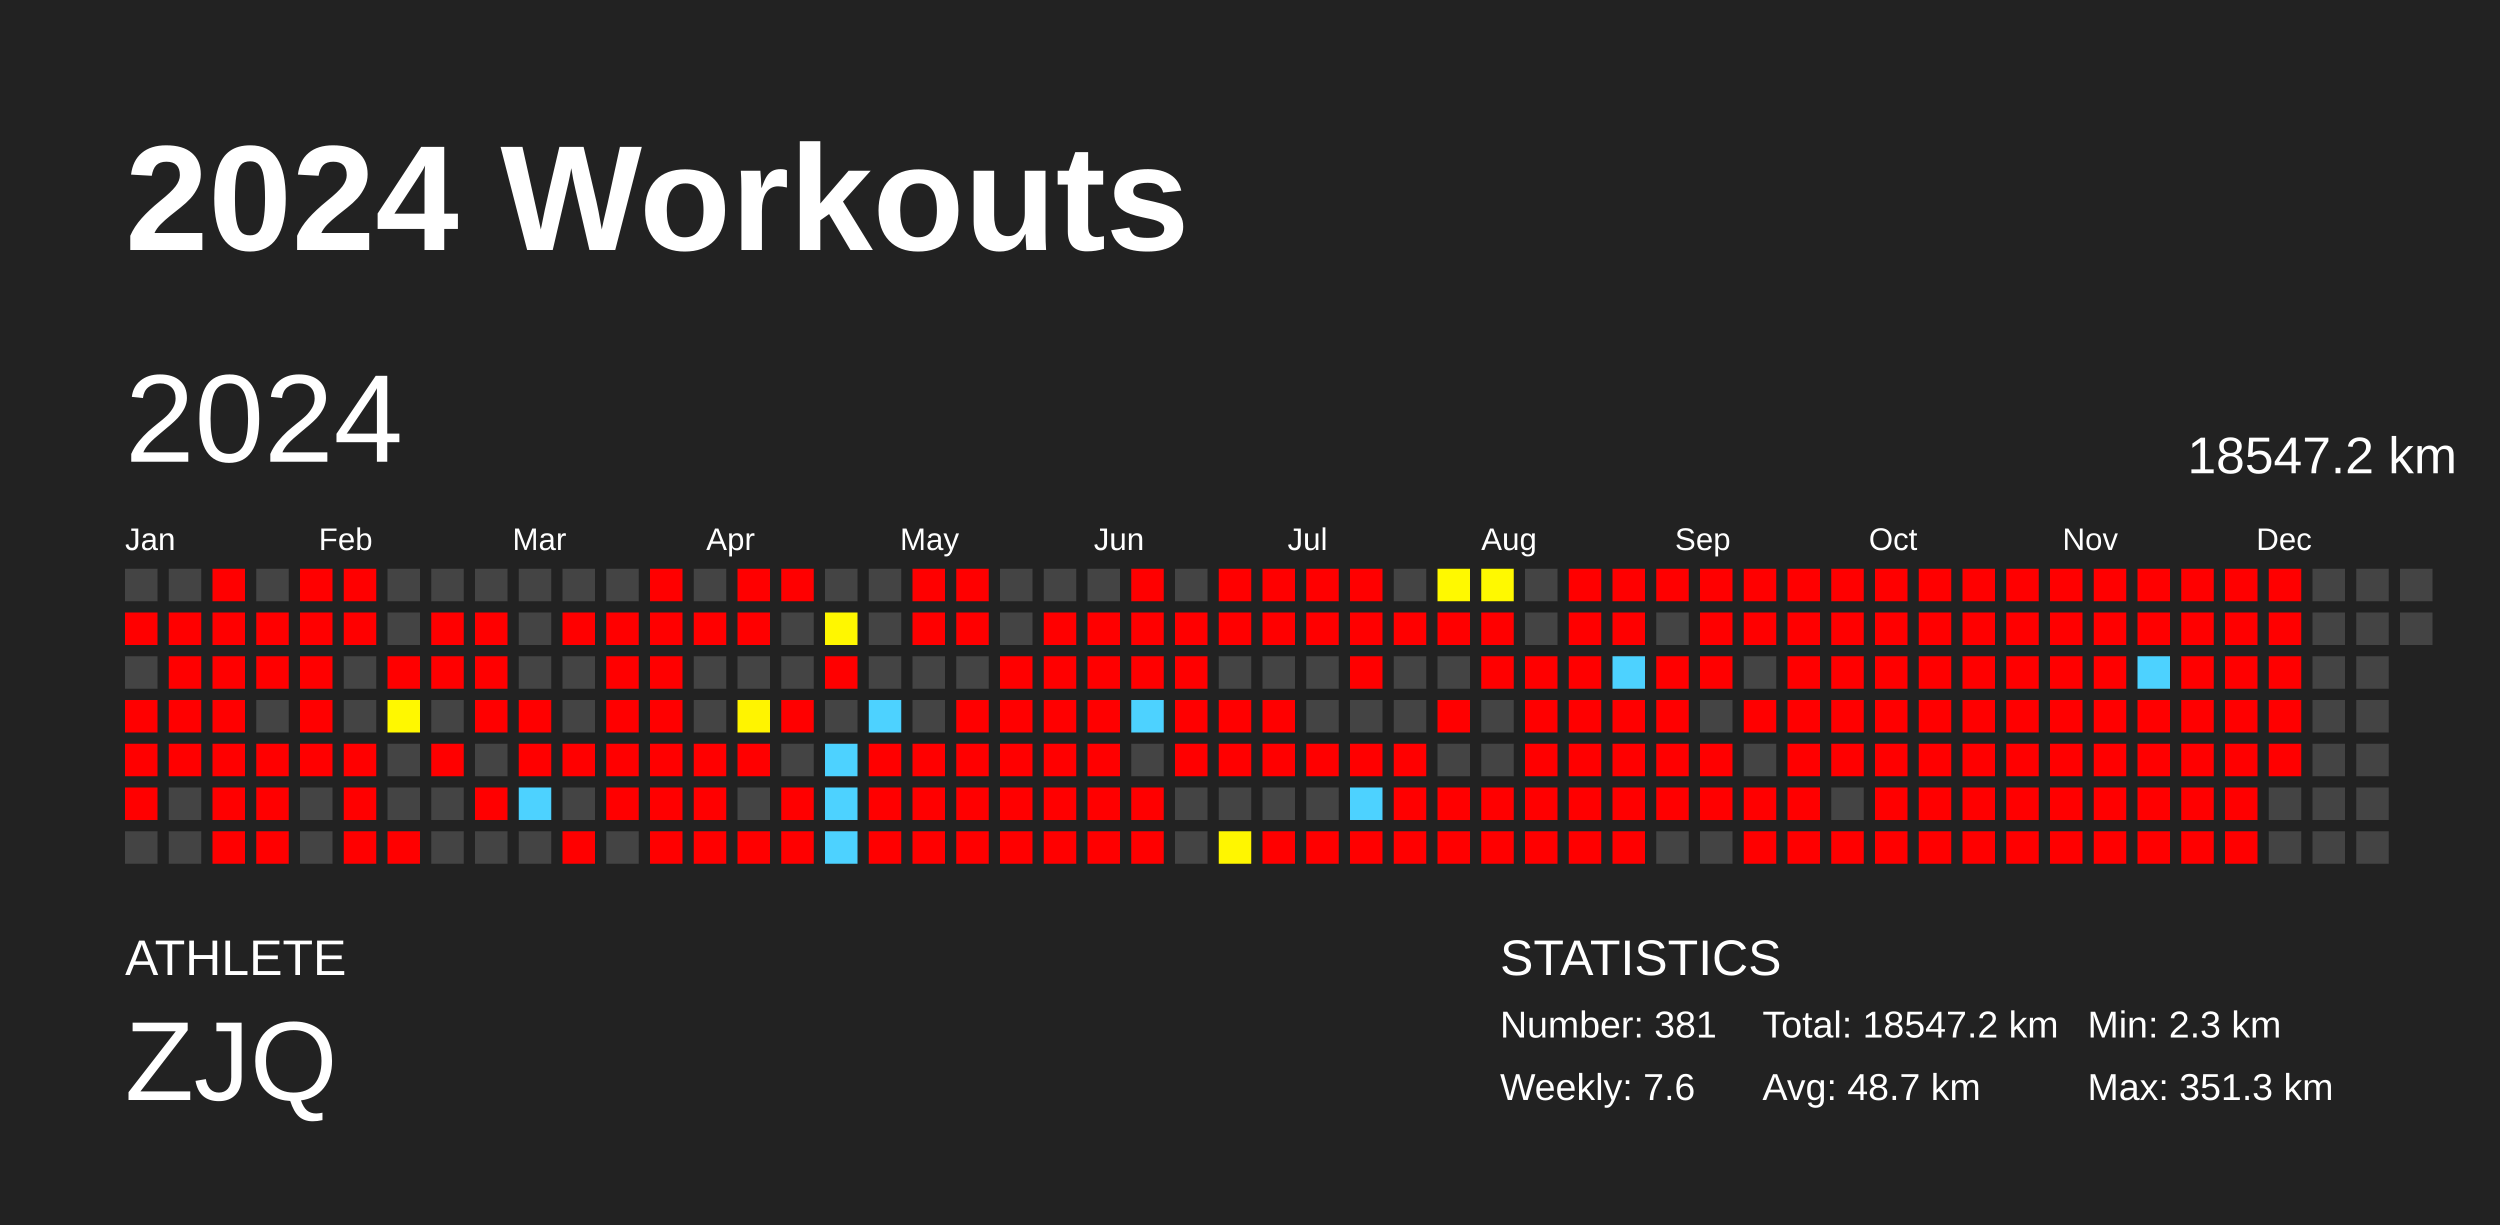
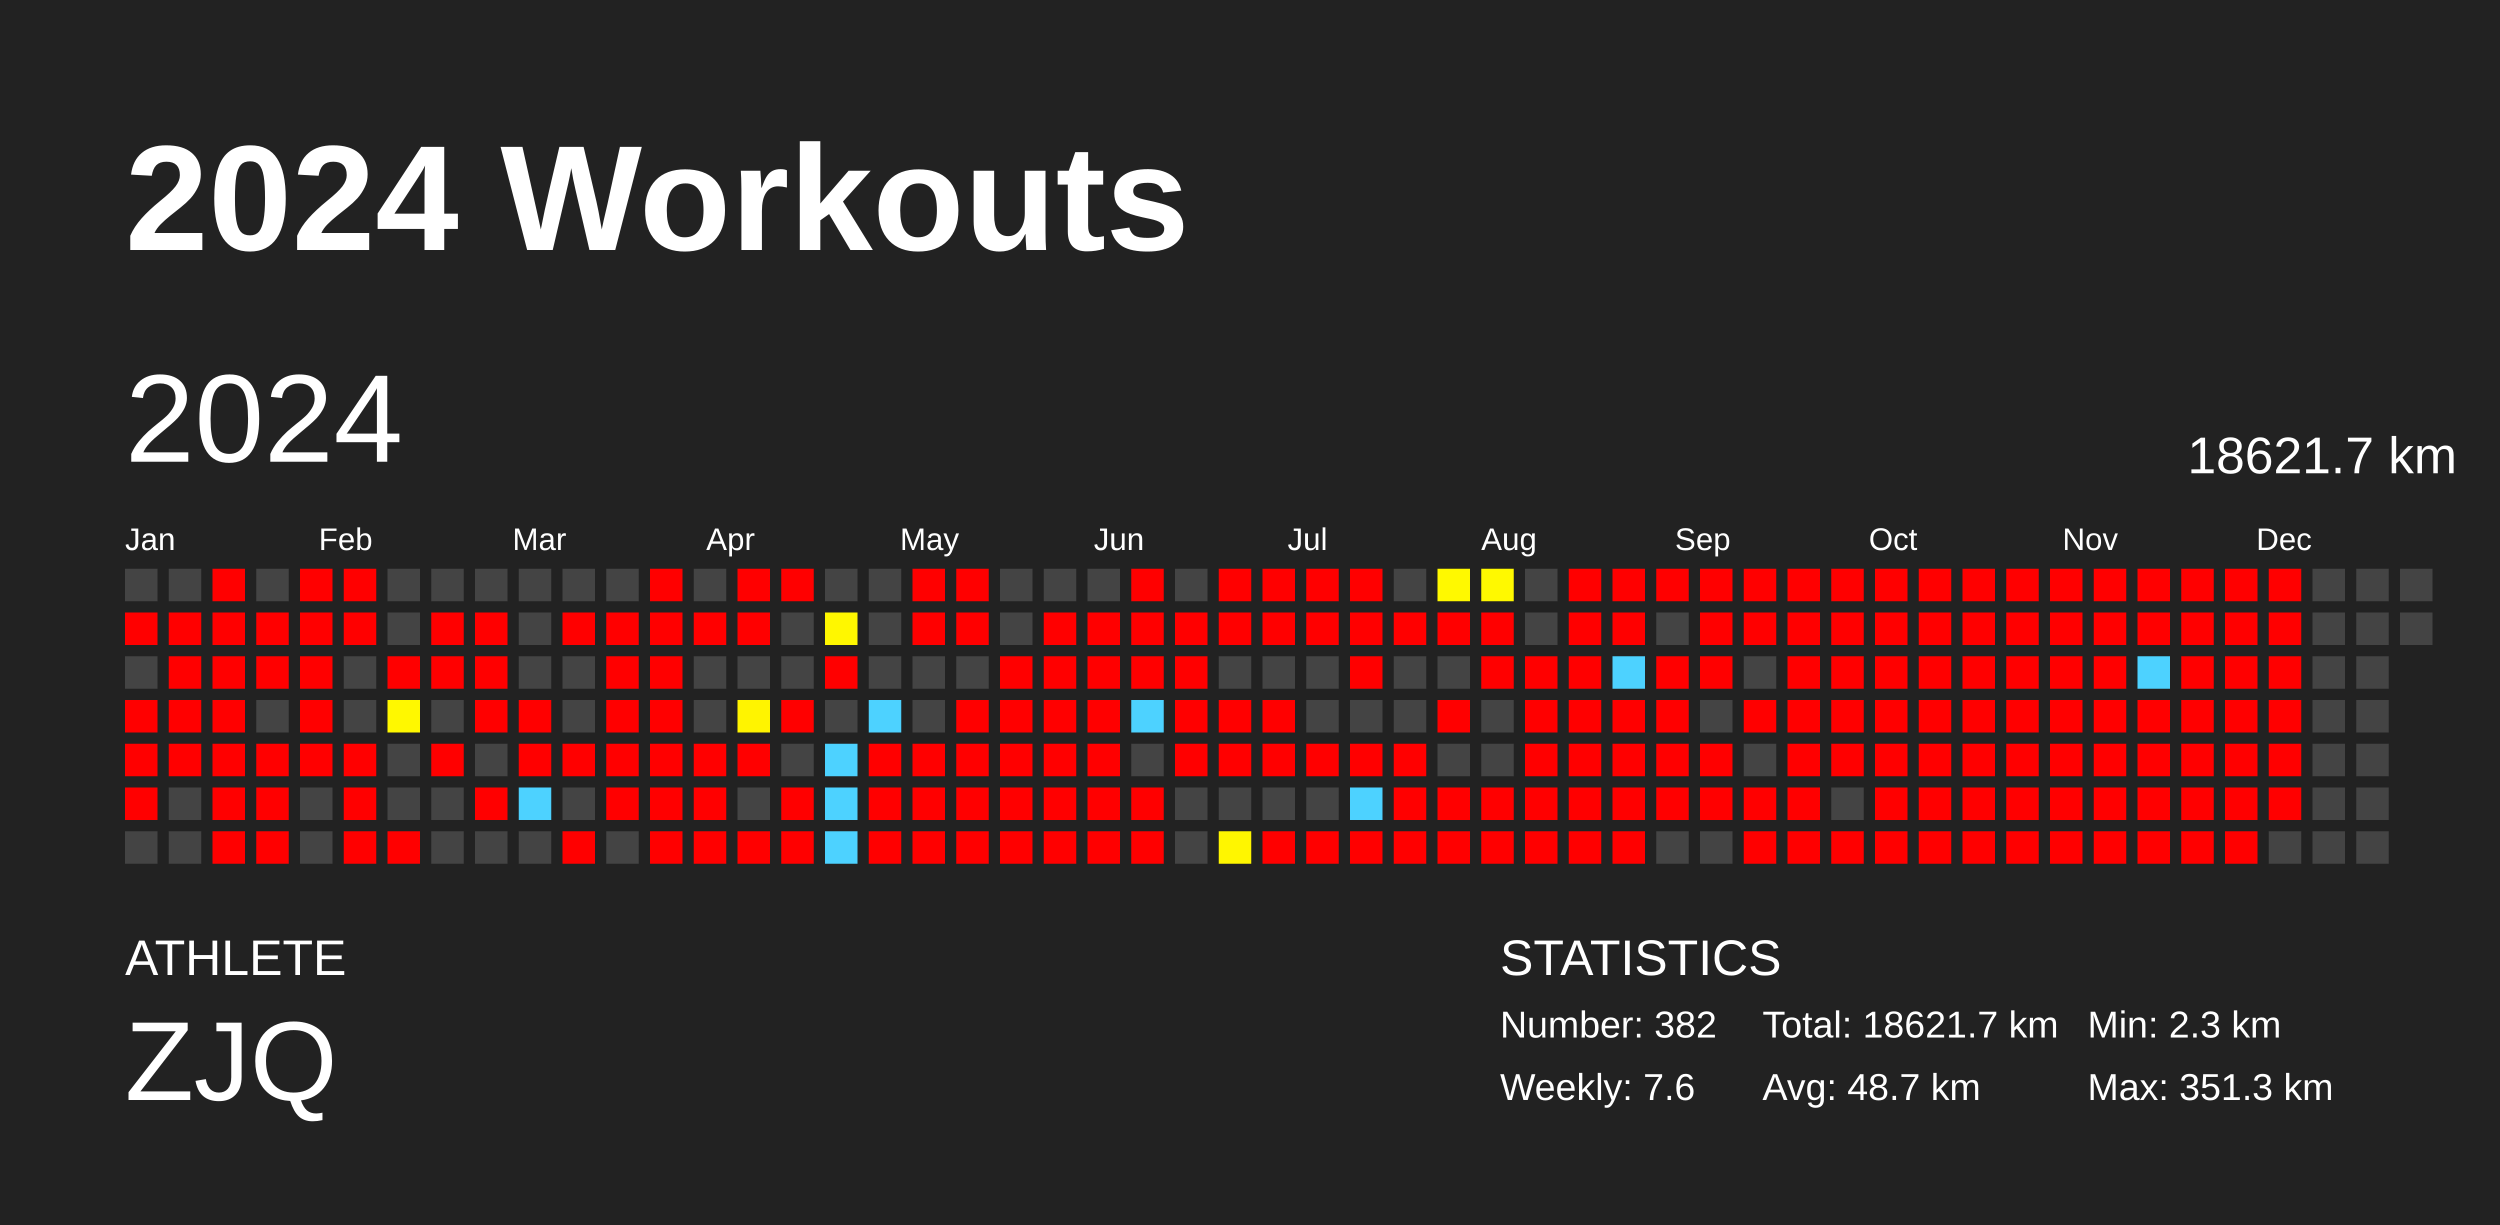
<svg xmlns="http://www.w3.org/2000/svg" baseProfile="full" height="98mm" version="1.1" viewBox="0,0,200,98" width="200mm">
  <defs />
  <rect fill="#222222" height="98" width="200" x="0" y="0" />
  <text fill="#FFFFFF" style="font-size:12px; font-family:Arial; font-weight:bold;" x="10" y="20">2024 Workouts</text>
  <text fill="#FFFFFF" style="font-size:4px; font-family:Arial" x="10" y="78">ATHLETE</text>
  <text fill="#FFFFFF" style="font-size:9px; font-family:Arial" x="10" y="88">ZJQ</text>
  <text fill="#FFFFFF" style="font-size:4px; font-family:Arial" x="120" y="78">STATISTICS</text>
-   <text fill="#FFFFFF" style="font-size:3px; font-family:Arial" x="120" y="83">Number: 381</text>
+   <text fill="#FFFFFF" style="font-size:3px; font-family:Arial" x="120" y="83">Number: 382</text>
  <text fill="#FFFFFF" style="font-size:3px; font-family:Arial" x="120" y="88">Weekly: 7.6</text>
-   <text fill="#FFFFFF" style="font-size:3px; font-family:Arial" x="141" y="83">Total: 18547.2 km</text>
+   <text fill="#FFFFFF" style="font-size:3px; font-family:Arial" x="141" y="83">Total: 18621.7 km</text>
  <text fill="#FFFFFF" style="font-size:3px; font-family:Arial" x="141" y="88">Avg: 48.7 km</text>
  <text fill="#FFFFFF" style="font-size:3px; font-family:Arial" x="167" y="83">Min: 2.3 km</text>
  <text fill="#FFFFFF" style="font-size:3px; font-family:Arial" x="167" y="88">Max: 351.3 km</text>
  <text dominant-baseline="hanging" fill="#FFFFFF" style="font-size:10.0px; font-family:Arial;" x="10" y="30">2024</text>
-   <text dominant-baseline="hanging" fill="#FFFFFF" style="font-size:4.125px; font-family:Arial;" x="175" y="35">18547.2 km</text>
+   <text dominant-baseline="hanging" fill="#FFFFFF" style="font-size:4.125px; font-family:Arial;" x="175" y="35">18621.7 km</text>
  <text fill="#FFFFFF" style="font-size:2.5px; font-family:Arial" x="10.0" y="44">Jan</text>
  <text fill="#FFFFFF" style="font-size:2.5px; font-family:Arial" x="25.5" y="44">Feb</text>
  <text fill="#FFFFFF" style="font-size:2.5px; font-family:Arial" x="41.0" y="44">Mar</text>
  <text fill="#FFFFFF" style="font-size:2.5px; font-family:Arial" x="56.5" y="44">Apr</text>
  <text fill="#FFFFFF" style="font-size:2.5px; font-family:Arial" x="72.0" y="44">May</text>
  <text fill="#FFFFFF" style="font-size:2.5px; font-family:Arial" x="87.5" y="44">Jun</text>
  <text fill="#FFFFFF" style="font-size:2.5px; font-family:Arial" x="103.0" y="44">Jul</text>
  <text fill="#FFFFFF" style="font-size:2.5px; font-family:Arial" x="118.5" y="44">Aug</text>
  <text fill="#FFFFFF" style="font-size:2.5px; font-family:Arial" x="134.0" y="44">Sep</text>
  <text fill="#FFFFFF" style="font-size:2.5px; font-family:Arial" x="149.5" y="44">Oct</text>
  <text fill="#FFFFFF" style="font-size:2.5px; font-family:Arial" x="165.0" y="44">Nov</text>
  <text fill="#FFFFFF" style="font-size:2.5px; font-family:Arial" x="180.5" y="44">Dec</text>
  <rect fill="#444444" height="2.6" width="2.6" x="10.0" y="45.5" />
  <rect fill="red" height="2.6" width="2.6" x="10.0" y="49.0" />
  <rect fill="#444444" height="2.6" width="2.6" x="10.0" y="52.5" />
  <rect fill="red" height="2.6" width="2.6" x="10.0" y="56.0" />
  <rect fill="red" height="2.6" width="2.6" x="10.0" y="59.5" />
  <rect fill="red" height="2.6" width="2.6" x="10.0" y="63.0" />
  <rect fill="#444444" height="2.6" width="2.6" x="10.0" y="66.5" />
  <rect fill="#444444" height="2.6" width="2.6" x="13.5" y="45.5" />
  <rect fill="red" height="2.6" width="2.6" x="13.5" y="49.0" />
  <rect fill="red" height="2.6" width="2.6" x="13.5" y="52.5" />
  <rect fill="red" height="2.6" width="2.6" x="13.5" y="56.0" />
  <rect fill="red" height="2.6" width="2.6" x="13.5" y="59.5" />
  <rect fill="#444444" height="2.6" width="2.6" x="13.5" y="63.0" />
  <rect fill="#444444" height="2.6" width="2.6" x="13.5" y="66.5" />
  <rect fill="red" height="2.6" width="2.6" x="17.0" y="45.5" />
  <rect fill="red" height="2.6" width="2.6" x="17.0" y="49.0" />
  <rect fill="red" height="2.6" width="2.6" x="17.0" y="52.5" />
  <rect fill="red" height="2.6" width="2.6" x="17.0" y="56.0" />
  <rect fill="red" height="2.6" width="2.6" x="17.0" y="59.5" />
  <rect fill="red" height="2.6" width="2.6" x="17.0" y="63.0" />
  <rect fill="red" height="2.6" width="2.6" x="17.0" y="66.5" />
  <rect fill="#444444" height="2.6" width="2.6" x="20.5" y="45.5" />
  <rect fill="red" height="2.6" width="2.6" x="20.5" y="49.0" />
  <rect fill="red" height="2.6" width="2.6" x="20.5" y="52.5" />
  <rect fill="#444444" height="2.6" width="2.6" x="20.5" y="56.0" />
  <rect fill="red" height="2.6" width="2.6" x="20.5" y="59.5" />
  <rect fill="red" height="2.6" width="2.6" x="20.5" y="63.0" />
  <rect fill="red" height="2.6" width="2.6" x="20.5" y="66.5" />
  <rect fill="red" height="2.6" width="2.6" x="24.0" y="45.5" />
  <rect fill="red" height="2.6" width="2.6" x="24.0" y="49.0" />
  <rect fill="red" height="2.6" width="2.6" x="24.0" y="52.5" />
  <rect fill="red" height="2.6" width="2.6" x="24.0" y="56.0" />
  <rect fill="red" height="2.6" width="2.6" x="24.0" y="59.5" />
  <rect fill="#444444" height="2.6" width="2.6" x="24.0" y="63.0" />
  <rect fill="#444444" height="2.6" width="2.6" x="24.0" y="66.5" />
  <rect fill="red" height="2.6" width="2.6" x="27.5" y="45.5" />
  <rect fill="red" height="2.6" width="2.6" x="27.5" y="49.0" />
  <rect fill="#444444" height="2.6" width="2.6" x="27.5" y="52.5" />
  <rect fill="#444444" height="2.6" width="2.6" x="27.5" y="56.0" />
  <rect fill="red" height="2.6" width="2.6" x="27.5" y="59.5" />
  <rect fill="red" height="2.6" width="2.6" x="27.5" y="63.0" />
  <rect fill="red" height="2.6" width="2.6" x="27.5" y="66.5" />
  <rect fill="#444444" height="2.6" width="2.6" x="31.0" y="45.5" />
  <rect fill="#444444" height="2.6" width="2.6" x="31.0" y="49.0" />
  <rect fill="red" height="2.6" width="2.6" x="31.0" y="52.5" />
  <rect fill="#fff800" height="2.6" width="2.6" x="31.0" y="56.0" />
  <rect fill="#444444" height="2.6" width="2.6" x="31.0" y="59.5" />
  <rect fill="#444444" height="2.6" width="2.6" x="31.0" y="63.0" />
  <rect fill="red" height="2.6" width="2.6" x="31.0" y="66.5" />
  <rect fill="#444444" height="2.6" width="2.6" x="34.5" y="45.5" />
  <rect fill="red" height="2.6" width="2.6" x="34.5" y="49.0" />
  <rect fill="red" height="2.6" width="2.6" x="34.5" y="52.5" />
  <rect fill="#444444" height="2.6" width="2.6" x="34.5" y="56.0" />
  <rect fill="red" height="2.6" width="2.6" x="34.5" y="59.5" />
  <rect fill="#444444" height="2.6" width="2.6" x="34.5" y="63.0" />
  <rect fill="#444444" height="2.6" width="2.6" x="34.5" y="66.5" />
  <rect fill="#444444" height="2.6" width="2.6" x="38.0" y="45.5" />
  <rect fill="red" height="2.6" width="2.6" x="38.0" y="49.0" />
  <rect fill="red" height="2.6" width="2.6" x="38.0" y="52.5" />
  <rect fill="red" height="2.6" width="2.6" x="38.0" y="56.0" />
  <rect fill="#444444" height="2.6" width="2.6" x="38.0" y="59.5" />
  <rect fill="red" height="2.6" width="2.6" x="38.0" y="63.0" />
  <rect fill="#444444" height="2.6" width="2.6" x="38.0" y="66.5" />
  <rect fill="#444444" height="2.6" width="2.6" x="41.5" y="45.5" />
  <rect fill="#444444" height="2.6" width="2.6" x="41.5" y="49.0" />
  <rect fill="#444444" height="2.6" width="2.6" x="41.5" y="52.5" />
  <rect fill="red" height="2.6" width="2.6" x="41.5" y="56.0" />
  <rect fill="red" height="2.6" width="2.6" x="41.5" y="59.5" />
  <rect fill="#4dd2ff" height="2.6" width="2.6" x="41.5" y="63.0" />
  <rect fill="#444444" height="2.6" width="2.6" x="41.5" y="66.5" />
  <rect fill="#444444" height="2.6" width="2.6" x="45.0" y="45.5" />
  <rect fill="red" height="2.6" width="2.6" x="45.0" y="49.0" />
  <rect fill="#444444" height="2.6" width="2.6" x="45.0" y="52.5" />
  <rect fill="#444444" height="2.6" width="2.6" x="45.0" y="56.0" />
  <rect fill="red" height="2.6" width="2.6" x="45.0" y="59.5" />
  <rect fill="#444444" height="2.6" width="2.6" x="45.0" y="63.0" />
  <rect fill="red" height="2.6" width="2.6" x="45.0" y="66.5" />
  <rect fill="#444444" height="2.6" width="2.6" x="48.5" y="45.5" />
  <rect fill="red" height="2.6" width="2.6" x="48.5" y="49.0" />
  <rect fill="red" height="2.6" width="2.6" x="48.5" y="52.5" />
  <rect fill="red" height="2.6" width="2.6" x="48.5" y="56.0" />
  <rect fill="red" height="2.6" width="2.6" x="48.5" y="59.5" />
  <rect fill="red" height="2.6" width="2.6" x="48.5" y="63.0" />
  <rect fill="#444444" height="2.6" width="2.6" x="48.5" y="66.5" />
  <rect fill="red" height="2.6" width="2.6" x="52.0" y="45.5" />
  <rect fill="red" height="2.6" width="2.6" x="52.0" y="49.0" />
  <rect fill="red" height="2.6" width="2.6" x="52.0" y="52.5" />
  <rect fill="red" height="2.6" width="2.6" x="52.0" y="56.0" />
  <rect fill="red" height="2.6" width="2.6" x="52.0" y="59.5" />
  <rect fill="red" height="2.6" width="2.6" x="52.0" y="63.0" />
  <rect fill="red" height="2.6" width="2.6" x="52.0" y="66.5" />
  <rect fill="#444444" height="2.6" width="2.6" x="55.5" y="45.5" />
  <rect fill="red" height="2.6" width="2.6" x="55.5" y="49.0" />
  <rect fill="#444444" height="2.6" width="2.6" x="55.5" y="52.5" />
  <rect fill="#444444" height="2.6" width="2.6" x="55.5" y="56.0" />
  <rect fill="red" height="2.6" width="2.6" x="55.5" y="59.5" />
  <rect fill="red" height="2.6" width="2.6" x="55.5" y="63.0" />
  <rect fill="red" height="2.6" width="2.6" x="55.5" y="66.5" />
  <rect fill="red" height="2.6" width="2.6" x="59.0" y="45.5" />
  <rect fill="red" height="2.6" width="2.6" x="59.0" y="49.0" />
  <rect fill="#444444" height="2.6" width="2.6" x="59.0" y="52.5" />
  <rect fill="#fff400" height="2.6" width="2.6" x="59.0" y="56.0" />
  <rect fill="red" height="2.6" width="2.6" x="59.0" y="59.5" />
  <rect fill="#444444" height="2.6" width="2.6" x="59.0" y="63.0" />
  <rect fill="red" height="2.6" width="2.6" x="59.0" y="66.5" />
  <rect fill="red" height="2.6" width="2.6" x="62.5" y="45.5" />
  <rect fill="#444444" height="2.6" width="2.6" x="62.5" y="49.0" />
  <rect fill="#444444" height="2.6" width="2.6" x="62.5" y="52.5" />
  <rect fill="red" height="2.6" width="2.6" x="62.5" y="56.0" />
  <rect fill="#444444" height="2.6" width="2.6" x="62.5" y="59.5" />
  <rect fill="red" height="2.6" width="2.6" x="62.5" y="63.0" />
  <rect fill="red" height="2.6" width="2.6" x="62.5" y="66.5" />
  <rect fill="#444444" height="2.6" width="2.6" x="66.0" y="45.5" />
  <rect fill="#fff700" height="2.6" width="2.6" x="66.0" y="49.0" />
  <rect fill="red" height="2.6" width="2.6" x="66.0" y="52.5" />
  <rect fill="#444444" height="2.6" width="2.6" x="66.0" y="56.0" />
  <rect fill="#4dd2ff" height="2.6" width="2.6" x="66.0" y="59.5" />
  <rect fill="#4dd2ff" height="2.6" width="2.6" x="66.0" y="63.0" />
  <rect fill="#4dd2ff" height="2.6" width="2.6" x="66.0" y="66.5" />
  <rect fill="#444444" height="2.6" width="2.6" x="69.5" y="45.5" />
  <rect fill="#444444" height="2.6" width="2.6" x="69.5" y="49.0" />
  <rect fill="#444444" height="2.6" width="2.6" x="69.5" y="52.5" />
  <rect fill="#4dd2ff" height="2.6" width="2.6" x="69.5" y="56.0" />
  <rect fill="red" height="2.6" width="2.6" x="69.5" y="59.5" />
  <rect fill="red" height="2.6" width="2.6" x="69.5" y="63.0" />
  <rect fill="red" height="2.6" width="2.6" x="69.5" y="66.5" />
  <rect fill="red" height="2.6" width="2.6" x="73.0" y="45.5" />
  <rect fill="red" height="2.6" width="2.6" x="73.0" y="49.0" />
  <rect fill="#444444" height="2.6" width="2.6" x="73.0" y="52.5" />
  <rect fill="#444444" height="2.6" width="2.6" x="73.0" y="56.0" />
  <rect fill="red" height="2.6" width="2.6" x="73.0" y="59.5" />
  <rect fill="red" height="2.6" width="2.6" x="73.0" y="63.0" />
  <rect fill="red" height="2.6" width="2.6" x="73.0" y="66.5" />
  <rect fill="red" height="2.6" width="2.6" x="76.5" y="45.5" />
  <rect fill="red" height="2.6" width="2.6" x="76.5" y="49.0" />
  <rect fill="#444444" height="2.6" width="2.6" x="76.5" y="52.5" />
  <rect fill="red" height="2.6" width="2.6" x="76.5" y="56.0" />
  <rect fill="red" height="2.6" width="2.6" x="76.5" y="59.5" />
  <rect fill="red" height="2.6" width="2.6" x="76.5" y="63.0" />
  <rect fill="red" height="2.6" width="2.6" x="76.5" y="66.5" />
  <rect fill="#444444" height="2.6" width="2.6" x="80.0" y="45.5" />
  <rect fill="#444444" height="2.6" width="2.6" x="80.0" y="49.0" />
  <rect fill="red" height="2.6" width="2.6" x="80.0" y="52.5" />
  <rect fill="red" height="2.6" width="2.6" x="80.0" y="56.0" />
  <rect fill="red" height="2.6" width="2.6" x="80.0" y="59.5" />
  <rect fill="red" height="2.6" width="2.6" x="80.0" y="63.0" />
  <rect fill="red" height="2.6" width="2.6" x="80.0" y="66.5" />
  <rect fill="#444444" height="2.6" width="2.6" x="83.5" y="45.5" />
  <rect fill="red" height="2.6" width="2.6" x="83.5" y="49.0" />
  <rect fill="red" height="2.6" width="2.6" x="83.5" y="52.5" />
  <rect fill="red" height="2.6" width="2.6" x="83.5" y="56.0" />
  <rect fill="red" height="2.6" width="2.6" x="83.5" y="59.5" />
  <rect fill="red" height="2.6" width="2.6" x="83.5" y="63.0" />
  <rect fill="red" height="2.6" width="2.6" x="83.5" y="66.5" />
  <rect fill="#444444" height="2.6" width="2.6" x="87.0" y="45.5" />
  <rect fill="red" height="2.6" width="2.6" x="87.0" y="49.0" />
  <rect fill="red" height="2.6" width="2.6" x="87.0" y="52.5" />
  <rect fill="red" height="2.6" width="2.6" x="87.0" y="56.0" />
  <rect fill="red" height="2.6" width="2.6" x="87.0" y="59.5" />
  <rect fill="red" height="2.6" width="2.6" x="87.0" y="63.0" />
  <rect fill="red" height="2.6" width="2.6" x="87.0" y="66.5" />
  <rect fill="red" height="2.6" width="2.6" x="90.5" y="45.5" />
  <rect fill="red" height="2.6" width="2.6" x="90.5" y="49.0" />
  <rect fill="red" height="2.6" width="2.6" x="90.5" y="52.5" />
  <rect fill="#4dd2ff" height="2.6" width="2.6" x="90.5" y="56.0" />
  <rect fill="#444444" height="2.6" width="2.6" x="90.5" y="59.5" />
  <rect fill="red" height="2.6" width="2.6" x="90.5" y="63.0" />
  <rect fill="red" height="2.6" width="2.6" x="90.5" y="66.5" />
  <rect fill="#444444" height="2.6" width="2.6" x="94.0" y="45.5" />
  <rect fill="red" height="2.6" width="2.6" x="94.0" y="49.0" />
  <rect fill="red" height="2.6" width="2.6" x="94.0" y="52.5" />
  <rect fill="red" height="2.6" width="2.6" x="94.0" y="56.0" />
  <rect fill="red" height="2.6" width="2.6" x="94.0" y="59.5" />
  <rect fill="#444444" height="2.6" width="2.6" x="94.0" y="63.0" />
  <rect fill="#444444" height="2.6" width="2.6" x="94.0" y="66.5" />
  <rect fill="red" height="2.6" width="2.6" x="97.5" y="45.5" />
  <rect fill="red" height="2.6" width="2.6" x="97.5" y="49.0" />
  <rect fill="#444444" height="2.6" width="2.6" x="97.5" y="52.5" />
  <rect fill="red" height="2.6" width="2.6" x="97.5" y="56.0" />
  <rect fill="red" height="2.6" width="2.6" x="97.5" y="59.5" />
  <rect fill="#444444" height="2.6" width="2.6" x="97.5" y="63.0" />
  <rect fill="#fff600" height="2.6" width="2.6" x="97.5" y="66.5" />
  <rect fill="red" height="2.6" width="2.6" x="101.0" y="45.5" />
  <rect fill="red" height="2.6" width="2.6" x="101.0" y="49.0" />
  <rect fill="#444444" height="2.6" width="2.6" x="101.0" y="52.5" />
  <rect fill="red" height="2.6" width="2.6" x="101.0" y="56.0" />
  <rect fill="red" height="2.6" width="2.6" x="101.0" y="59.5" />
  <rect fill="#444444" height="2.6" width="2.6" x="101.0" y="63.0" />
  <rect fill="red" height="2.6" width="2.6" x="101.0" y="66.5" />
  <rect fill="red" height="2.6" width="2.6" x="104.5" y="45.5" />
  <rect fill="red" height="2.6" width="2.6" x="104.5" y="49.0" />
  <rect fill="#444444" height="2.6" width="2.6" x="104.5" y="52.5" />
  <rect fill="#444444" height="2.6" width="2.6" x="104.5" y="56.0" />
  <rect fill="red" height="2.6" width="2.6" x="104.5" y="59.5" />
  <rect fill="#444444" height="2.6" width="2.6" x="104.5" y="63.0" />
  <rect fill="red" height="2.6" width="2.6" x="104.5" y="66.5" />
  <rect fill="red" height="2.6" width="2.6" x="108.0" y="45.5" />
  <rect fill="red" height="2.6" width="2.6" x="108.0" y="49.0" />
  <rect fill="red" height="2.6" width="2.6" x="108.0" y="52.5" />
  <rect fill="#444444" height="2.6" width="2.6" x="108.0" y="56.0" />
  <rect fill="red" height="2.6" width="2.6" x="108.0" y="59.5" />
  <rect fill="#4dd2ff" height="2.6" width="2.6" x="108.0" y="63.0" />
  <rect fill="red" height="2.6" width="2.6" x="108.0" y="66.5" />
  <rect fill="#444444" height="2.6" width="2.6" x="111.5" y="45.5" />
  <rect fill="red" height="2.6" width="2.6" x="111.5" y="49.0" />
  <rect fill="#444444" height="2.6" width="2.6" x="111.5" y="52.5" />
  <rect fill="#444444" height="2.6" width="2.6" x="111.5" y="56.0" />
  <rect fill="red" height="2.6" width="2.6" x="111.5" y="59.5" />
  <rect fill="red" height="2.6" width="2.6" x="111.5" y="63.0" />
  <rect fill="red" height="2.6" width="2.6" x="111.5" y="66.5" />
  <rect fill="#fff900" height="2.6" width="2.6" x="115.0" y="45.5" />
  <rect fill="red" height="2.6" width="2.6" x="115.0" y="49.0" />
  <rect fill="#444444" height="2.6" width="2.6" x="115.0" y="52.5" />
  <rect fill="red" height="2.6" width="2.6" x="115.0" y="56.0" />
  <rect fill="#444444" height="2.6" width="2.6" x="115.0" y="59.5" />
  <rect fill="red" height="2.6" width="2.6" x="115.0" y="63.0" />
  <rect fill="red" height="2.6" width="2.6" x="115.0" y="66.5" />
  <rect fill="#fff900" height="2.6" width="2.6" x="118.5" y="45.5" />
  <rect fill="red" height="2.6" width="2.6" x="118.5" y="49.0" />
  <rect fill="red" height="2.6" width="2.6" x="118.5" y="52.5" />
  <rect fill="#444444" height="2.6" width="2.6" x="118.5" y="56.0" />
  <rect fill="#444444" height="2.6" width="2.6" x="118.5" y="59.5" />
  <rect fill="red" height="2.6" width="2.6" x="118.5" y="63.0" />
  <rect fill="red" height="2.6" width="2.6" x="118.5" y="66.5" />
  <rect fill="#444444" height="2.6" width="2.6" x="122.0" y="45.5" />
  <rect fill="#444444" height="2.6" width="2.6" x="122.0" y="49.0" />
  <rect fill="red" height="2.6" width="2.6" x="122.0" y="52.5" />
  <rect fill="red" height="2.6" width="2.6" x="122.0" y="56.0" />
  <rect fill="red" height="2.6" width="2.6" x="122.0" y="59.5" />
  <rect fill="red" height="2.6" width="2.6" x="122.0" y="63.0" />
  <rect fill="red" height="2.6" width="2.6" x="122.0" y="66.5" />
  <rect fill="red" height="2.6" width="2.6" x="125.5" y="45.5" />
  <rect fill="red" height="2.6" width="2.6" x="125.5" y="49.0" />
  <rect fill="red" height="2.6" width="2.6" x="125.5" y="52.5" />
  <rect fill="red" height="2.6" width="2.6" x="125.5" y="56.0" />
  <rect fill="red" height="2.6" width="2.6" x="125.5" y="59.5" />
  <rect fill="red" height="2.6" width="2.6" x="125.5" y="63.0" />
  <rect fill="red" height="2.6" width="2.6" x="125.5" y="66.5" />
  <rect fill="red" height="2.6" width="2.6" x="129.0" y="45.5" />
  <rect fill="red" height="2.6" width="2.6" x="129.0" y="49.0" />
  <rect fill="#4dd2ff" height="2.6" width="2.6" x="129.0" y="52.5" />
  <rect fill="red" height="2.6" width="2.6" x="129.0" y="56.0" />
  <rect fill="red" height="2.6" width="2.6" x="129.0" y="59.5" />
  <rect fill="red" height="2.6" width="2.6" x="129.0" y="63.0" />
  <rect fill="red" height="2.6" width="2.6" x="129.0" y="66.5" />
  <rect fill="red" height="2.6" width="2.6" x="132.5" y="45.5" />
  <rect fill="#444444" height="2.6" width="2.6" x="132.5" y="49.0" />
  <rect fill="red" height="2.6" width="2.6" x="132.5" y="52.5" />
  <rect fill="red" height="2.6" width="2.6" x="132.5" y="56.0" />
  <rect fill="red" height="2.6" width="2.6" x="132.5" y="59.5" />
  <rect fill="red" height="2.6" width="2.6" x="132.5" y="63.0" />
  <rect fill="#444444" height="2.6" width="2.6" x="132.5" y="66.5" />
  <rect fill="red" height="2.6" width="2.6" x="136.0" y="45.5" />
  <rect fill="red" height="2.6" width="2.6" x="136.0" y="49.0" />
  <rect fill="red" height="2.6" width="2.6" x="136.0" y="52.5" />
  <rect fill="#444444" height="2.6" width="2.6" x="136.0" y="56.0" />
  <rect fill="red" height="2.6" width="2.6" x="136.0" y="59.5" />
  <rect fill="red" height="2.6" width="2.6" x="136.0" y="63.0" />
  <rect fill="#444444" height="2.6" width="2.6" x="136.0" y="66.5" />
  <rect fill="red" height="2.6" width="2.6" x="139.5" y="45.5" />
  <rect fill="red" height="2.6" width="2.6" x="139.5" y="49.0" />
  <rect fill="#444444" height="2.6" width="2.6" x="139.5" y="52.5" />
  <rect fill="red" height="2.6" width="2.6" x="139.5" y="56.0" />
  <rect fill="#444444" height="2.6" width="2.6" x="139.5" y="59.5" />
  <rect fill="red" height="2.6" width="2.6" x="139.5" y="63.0" />
  <rect fill="red" height="2.6" width="2.6" x="139.5" y="66.5" />
  <rect fill="red" height="2.6" width="2.6" x="143.0" y="45.5" />
  <rect fill="red" height="2.6" width="2.6" x="143.0" y="49.0" />
  <rect fill="red" height="2.6" width="2.6" x="143.0" y="52.5" />
  <rect fill="red" height="2.6" width="2.6" x="143.0" y="56.0" />
  <rect fill="red" height="2.6" width="2.6" x="143.0" y="59.5" />
  <rect fill="red" height="2.6" width="2.6" x="143.0" y="63.0" />
  <rect fill="red" height="2.6" width="2.6" x="143.0" y="66.5" />
  <rect fill="red" height="2.6" width="2.6" x="146.5" y="45.5" />
  <rect fill="red" height="2.6" width="2.6" x="146.5" y="49.0" />
  <rect fill="red" height="2.6" width="2.6" x="146.5" y="52.5" />
  <rect fill="red" height="2.6" width="2.6" x="146.5" y="56.0" />
  <rect fill="red" height="2.6" width="2.6" x="146.5" y="59.5" />
  <rect fill="#444444" height="2.6" width="2.6" x="146.5" y="63.0" />
  <rect fill="red" height="2.6" width="2.6" x="146.5" y="66.5" />
  <rect fill="red" height="2.6" width="2.6" x="150.0" y="45.5" />
  <rect fill="red" height="2.6" width="2.6" x="150.0" y="49.0" />
  <rect fill="red" height="2.6" width="2.6" x="150.0" y="52.5" />
  <rect fill="red" height="2.6" width="2.6" x="150.0" y="56.0" />
  <rect fill="red" height="2.6" width="2.6" x="150.0" y="59.5" />
  <rect fill="red" height="2.6" width="2.6" x="150.0" y="63.0" />
  <rect fill="red" height="2.6" width="2.6" x="150.0" y="66.5" />
  <rect fill="red" height="2.6" width="2.6" x="153.5" y="45.5" />
  <rect fill="red" height="2.6" width="2.6" x="153.5" y="49.0" />
  <rect fill="red" height="2.6" width="2.6" x="153.5" y="52.5" />
  <rect fill="red" height="2.6" width="2.6" x="153.5" y="56.0" />
  <rect fill="red" height="2.6" width="2.6" x="153.5" y="59.5" />
  <rect fill="red" height="2.6" width="2.6" x="153.5" y="63.0" />
  <rect fill="red" height="2.6" width="2.6" x="153.5" y="66.5" />
  <rect fill="red" height="2.6" width="2.6" x="157.0" y="45.5" />
  <rect fill="red" height="2.6" width="2.6" x="157.0" y="49.0" />
  <rect fill="red" height="2.6" width="2.6" x="157.0" y="52.5" />
  <rect fill="red" height="2.6" width="2.6" x="157.0" y="56.0" />
  <rect fill="red" height="2.6" width="2.6" x="157.0" y="59.5" />
  <rect fill="red" height="2.6" width="2.6" x="157.0" y="63.0" />
  <rect fill="red" height="2.6" width="2.6" x="157.0" y="66.5" />
  <rect fill="red" height="2.6" width="2.6" x="160.5" y="45.5" />
  <rect fill="red" height="2.6" width="2.6" x="160.5" y="49.0" />
  <rect fill="red" height="2.6" width="2.6" x="160.5" y="52.5" />
  <rect fill="red" height="2.6" width="2.6" x="160.5" y="56.0" />
  <rect fill="red" height="2.6" width="2.6" x="160.5" y="59.5" />
  <rect fill="red" height="2.6" width="2.6" x="160.5" y="63.0" />
  <rect fill="red" height="2.6" width="2.6" x="160.5" y="66.5" />
  <rect fill="red" height="2.6" width="2.6" x="164.0" y="45.5" />
  <rect fill="red" height="2.6" width="2.6" x="164.0" y="49.0" />
  <rect fill="red" height="2.6" width="2.6" x="164.0" y="52.5" />
  <rect fill="red" height="2.6" width="2.6" x="164.0" y="56.0" />
  <rect fill="red" height="2.6" width="2.6" x="164.0" y="59.5" />
  <rect fill="red" height="2.6" width="2.6" x="164.0" y="63.0" />
  <rect fill="red" height="2.6" width="2.6" x="164.0" y="66.5" />
  <rect fill="red" height="2.6" width="2.6" x="167.5" y="45.5" />
  <rect fill="red" height="2.6" width="2.6" x="167.5" y="49.0" />
  <rect fill="red" height="2.6" width="2.6" x="167.5" y="52.5" />
  <rect fill="red" height="2.6" width="2.6" x="167.5" y="56.0" />
  <rect fill="red" height="2.6" width="2.6" x="167.5" y="59.5" />
  <rect fill="red" height="2.6" width="2.6" x="167.5" y="63.0" />
  <rect fill="red" height="2.6" width="2.6" x="167.5" y="66.5" />
  <rect fill="red" height="2.6" width="2.6" x="171.0" y="45.5" />
  <rect fill="red" height="2.6" width="2.6" x="171.0" y="49.0" />
  <rect fill="#4dd2ff" height="2.6" width="2.6" x="171.0" y="52.5" />
  <rect fill="red" height="2.6" width="2.6" x="171.0" y="56.0" />
  <rect fill="red" height="2.6" width="2.6" x="171.0" y="59.5" />
  <rect fill="red" height="2.6" width="2.6" x="171.0" y="63.0" />
  <rect fill="red" height="2.6" width="2.6" x="171.0" y="66.5" />
  <rect fill="red" height="2.6" width="2.6" x="174.5" y="45.5" />
  <rect fill="red" height="2.6" width="2.6" x="174.5" y="49.0" />
  <rect fill="red" height="2.6" width="2.6" x="174.5" y="52.5" />
  <rect fill="red" height="2.6" width="2.6" x="174.5" y="56.0" />
  <rect fill="red" height="2.6" width="2.6" x="174.5" y="59.5" />
  <rect fill="red" height="2.6" width="2.6" x="174.5" y="63.0" />
  <rect fill="red" height="2.6" width="2.6" x="174.5" y="66.5" />
  <rect fill="red" height="2.6" width="2.6" x="178.0" y="45.5" />
  <rect fill="red" height="2.6" width="2.6" x="178.0" y="49.0" />
  <rect fill="red" height="2.6" width="2.6" x="178.0" y="52.5" />
  <rect fill="red" height="2.6" width="2.6" x="178.0" y="56.0" />
  <rect fill="red" height="2.6" width="2.6" x="178.0" y="59.5" />
  <rect fill="red" height="2.6" width="2.6" x="178.0" y="63.0" />
  <rect fill="red" height="2.6" width="2.6" x="178.0" y="66.5" />
  <rect fill="red" height="2.6" width="2.6" x="181.5" y="45.5" />
  <rect fill="red" height="2.6" width="2.6" x="181.5" y="49.0" />
  <rect fill="red" height="2.6" width="2.6" x="181.5" y="52.5" />
  <rect fill="red" height="2.6" width="2.6" x="181.5" y="56.0" />
  <rect fill="red" height="2.6" width="2.6" x="181.5" y="59.5" />
-   <rect fill="#444444" height="2.6" width="2.6" x="181.5" y="63.0" />
+   <rect fill="red" height="2.6" width="2.6" x="181.5" y="63.0" />
  <rect fill="#444444" height="2.6" width="2.6" x="181.5" y="66.5" />
  <rect fill="#444444" height="2.6" width="2.6" x="185.0" y="45.5" />
  <rect fill="#444444" height="2.6" width="2.6" x="185.0" y="49.0" />
  <rect fill="#444444" height="2.6" width="2.6" x="185.0" y="52.5" />
  <rect fill="#444444" height="2.6" width="2.6" x="185.0" y="56.0" />
  <rect fill="#444444" height="2.6" width="2.6" x="185.0" y="59.5" />
  <rect fill="#444444" height="2.6" width="2.6" x="185.0" y="63.0" />
  <rect fill="#444444" height="2.6" width="2.6" x="185.0" y="66.5" />
  <rect fill="#444444" height="2.6" width="2.6" x="188.5" y="45.5" />
  <rect fill="#444444" height="2.6" width="2.6" x="188.5" y="49.0" />
  <rect fill="#444444" height="2.6" width="2.6" x="188.5" y="52.5" />
  <rect fill="#444444" height="2.6" width="2.6" x="188.5" y="56.0" />
  <rect fill="#444444" height="2.6" width="2.6" x="188.5" y="59.5" />
  <rect fill="#444444" height="2.6" width="2.6" x="188.5" y="63.0" />
  <rect fill="#444444" height="2.6" width="2.6" x="188.5" y="66.5" />
  <rect fill="#444444" height="2.6" width="2.6" x="192.0" y="45.5" />
  <rect fill="#444444" height="2.6" width="2.6" x="192.0" y="49.0" />
</svg>
